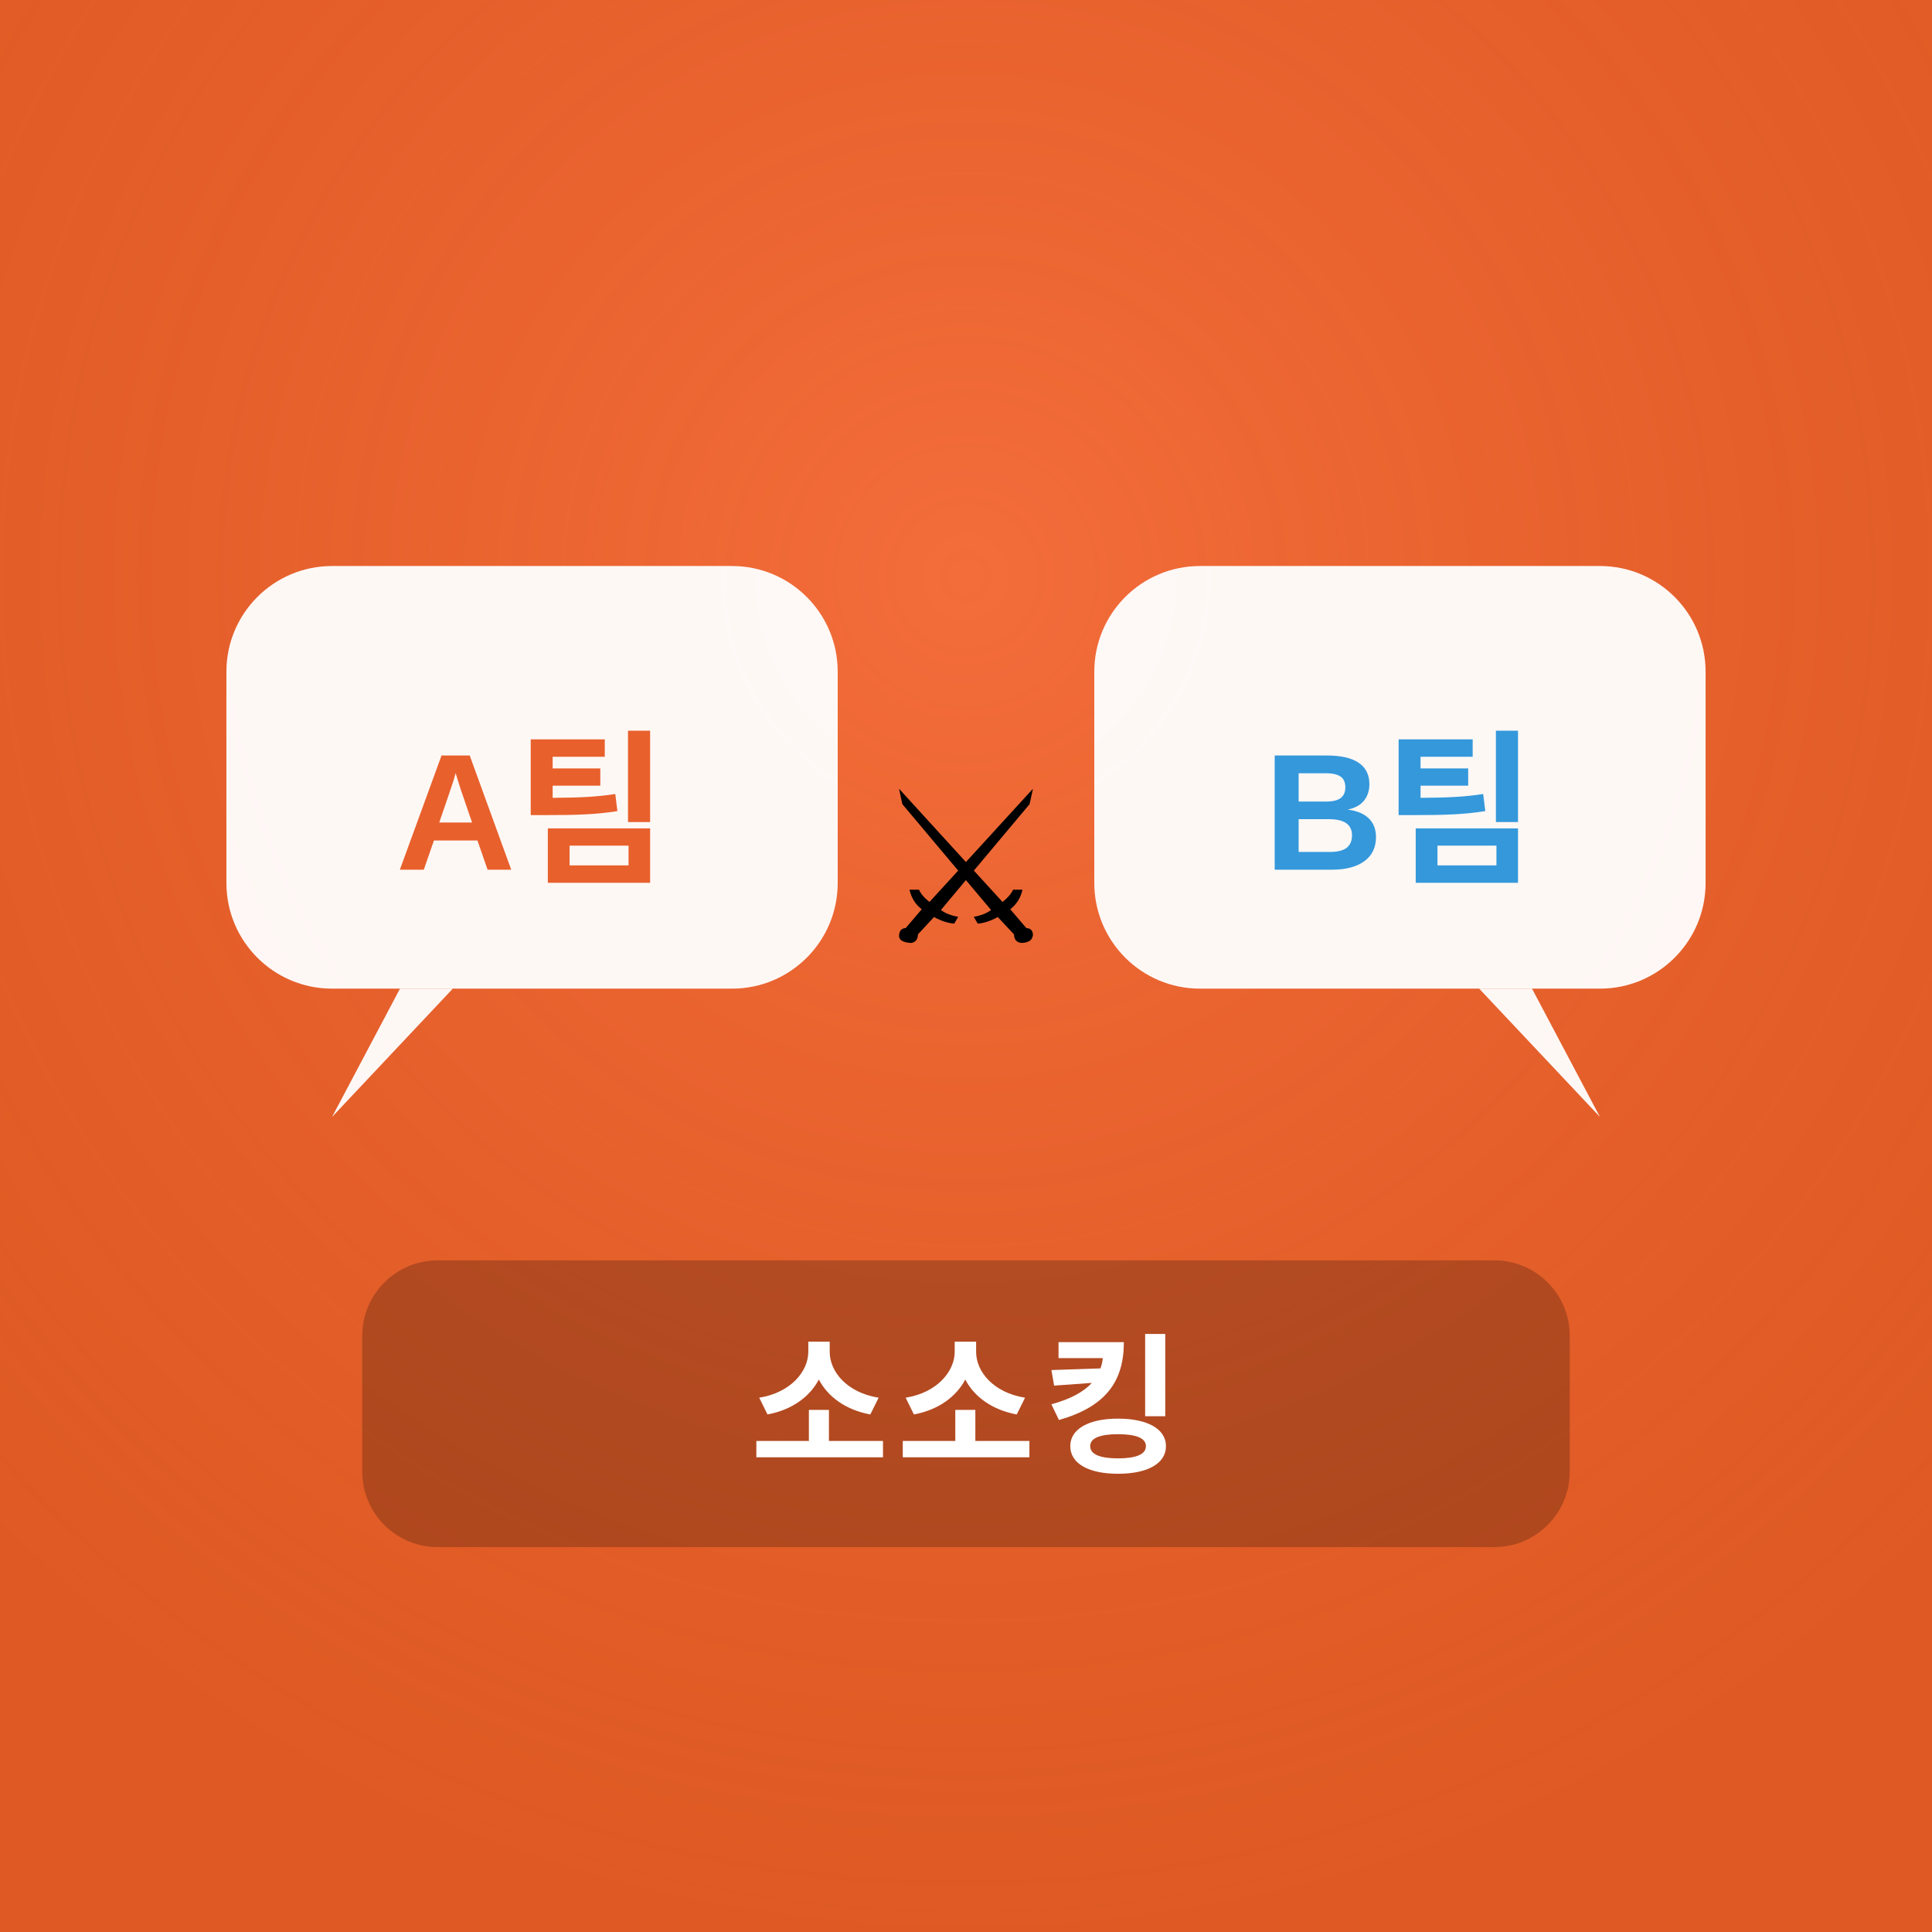
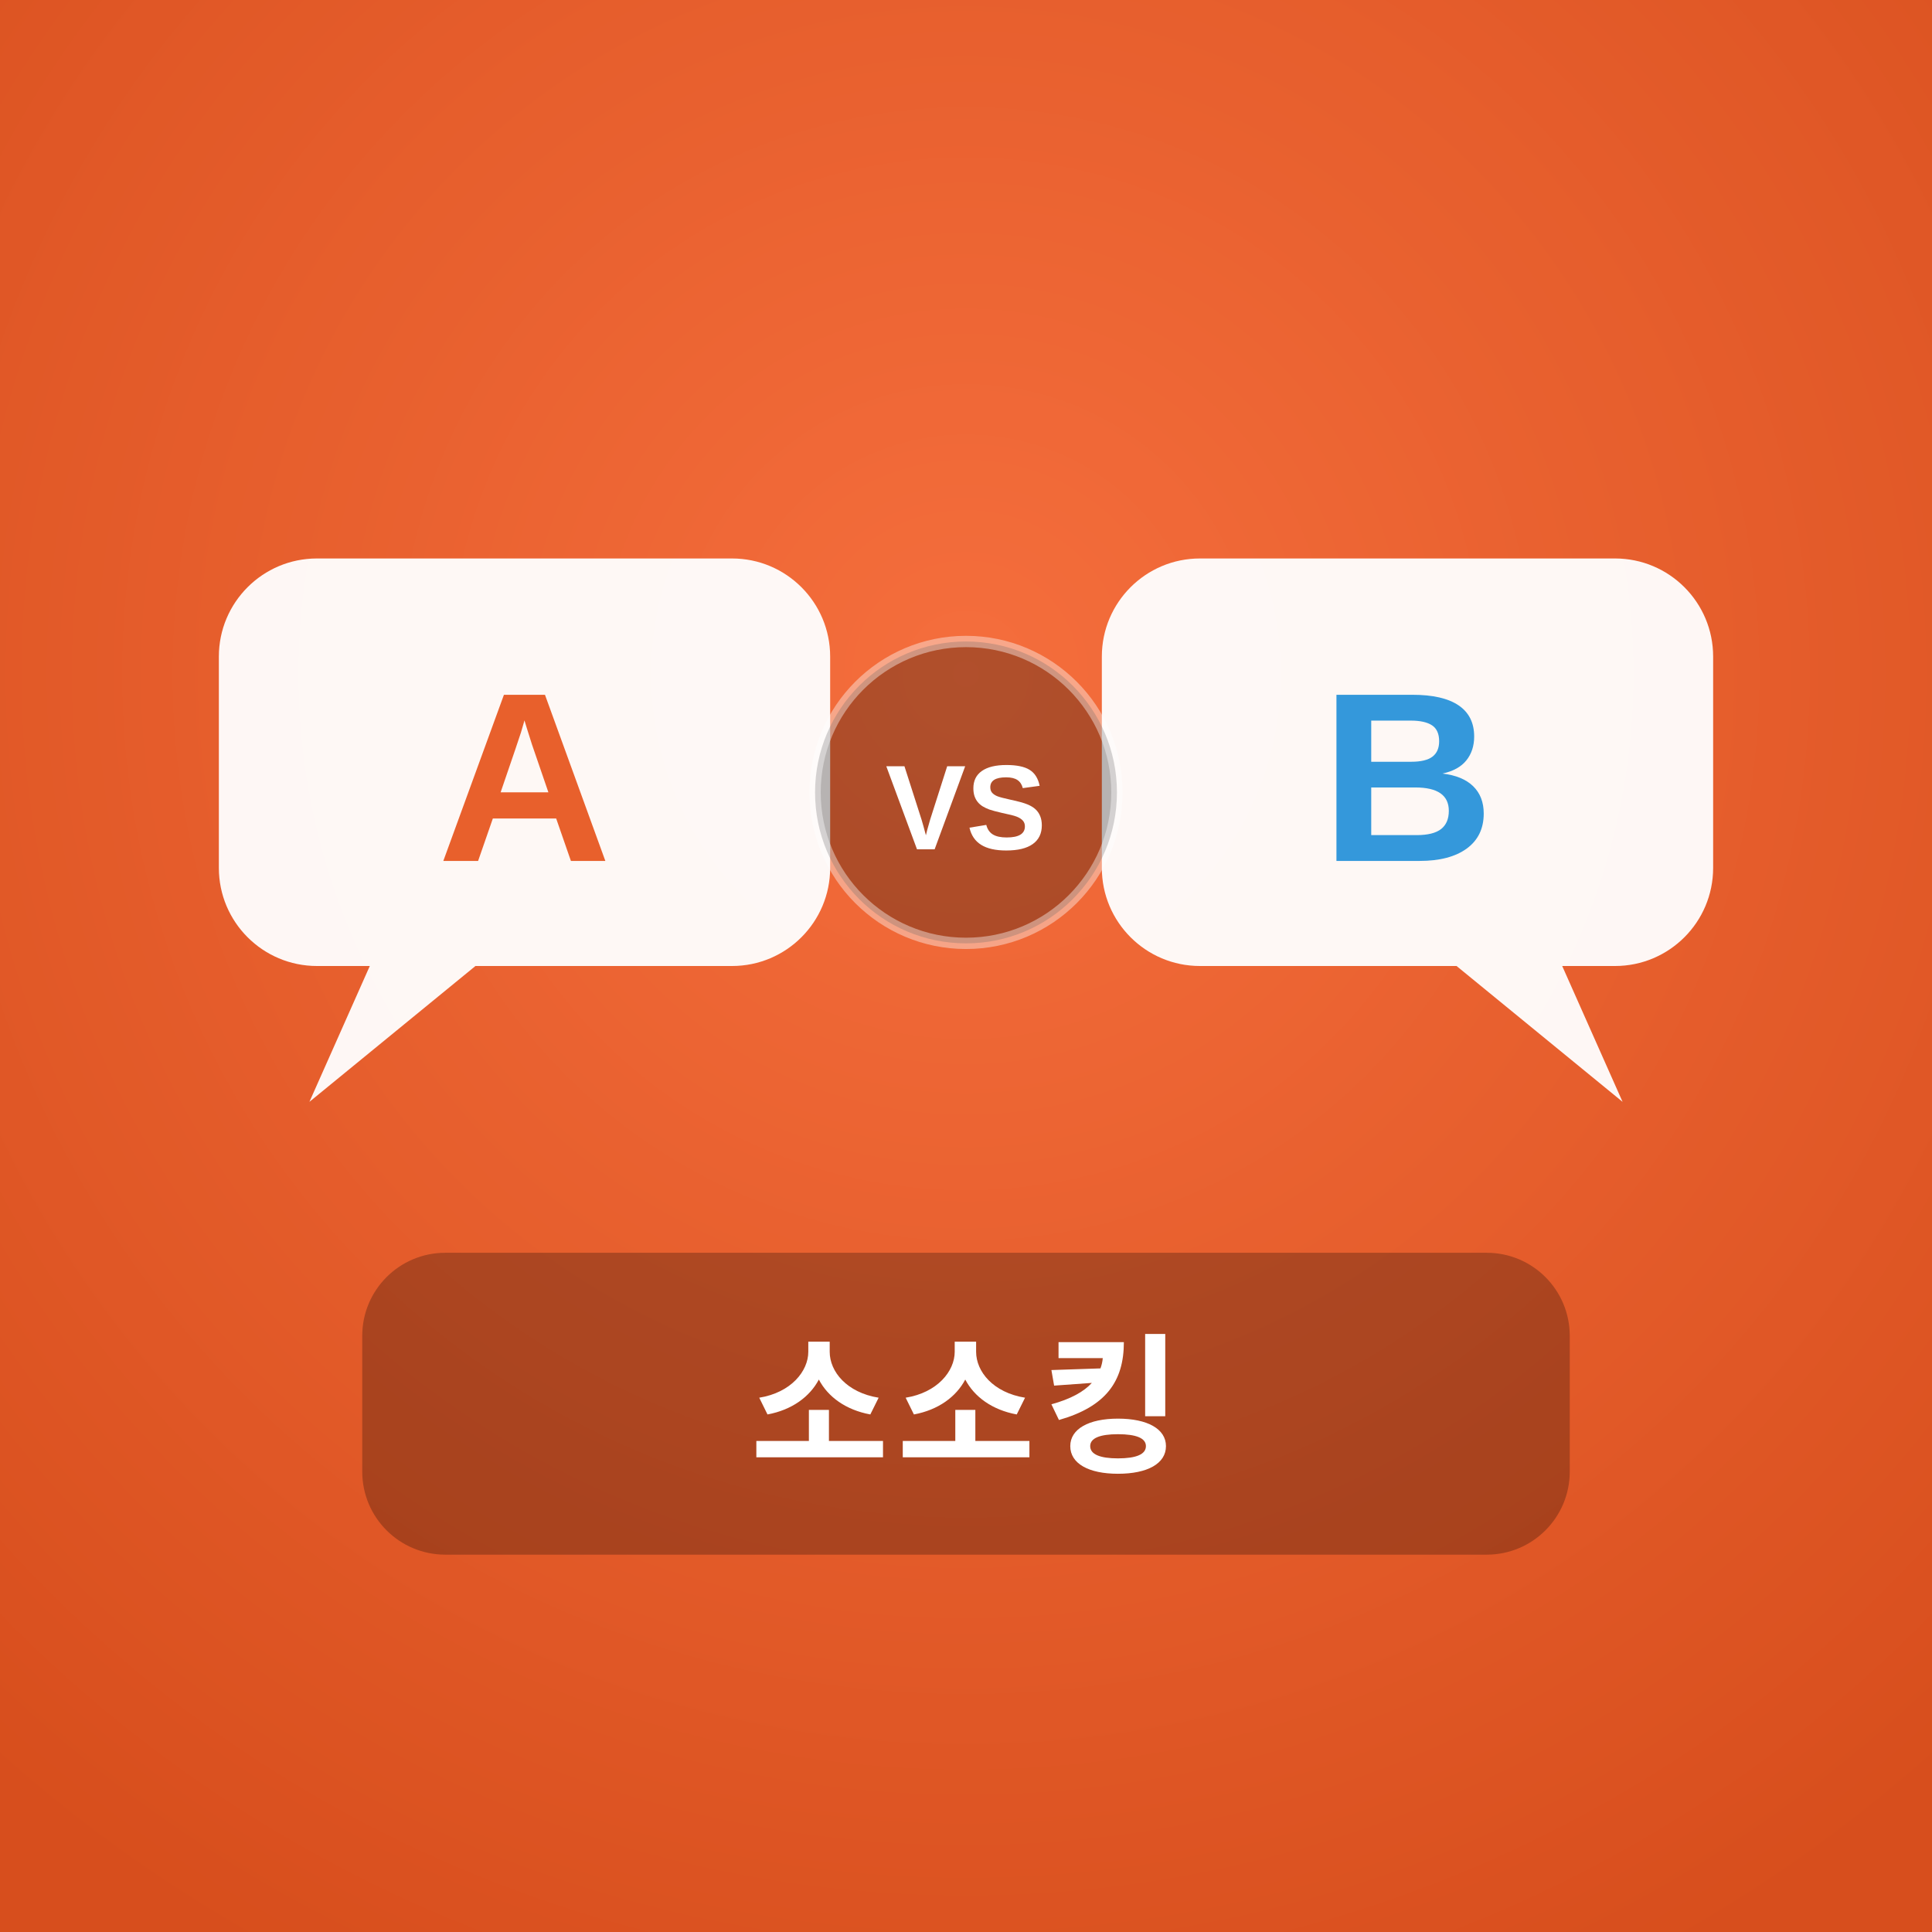
<svg xmlns="http://www.w3.org/2000/svg" viewBox="0 0 512 512" width="512" height="512">
+   <defs>
+     <radialGradient id="bg" cx="50%" cy="35%" r="75%">
+       <stop offset="0%" stop-color="#ff7a4a" />
+       <stop offset="100%" stop-color="#c94010" />
+     </radialGradient>
+   </defs>
  <rect width="512" height="512" fill="#E8602C" />
-   <radialGradient id="g" cx="50%" cy="30%" r="70%">
-     <stop offset="0%" stop-color="#ff7a4a" stop-opacity="0.5" />
-     <stop offset="100%" stop-color="#c94a10" stop-opacity="0.3" />
-   </radialGradient>
-   <rect width="512" height="512" fill="url(#g)" />
-   <rect x="60" y="150" width="162" height="112" rx="28" fill="#fff" opacity="0.95" />
-   <polygon points="106,262 88,296 120,262" fill="#fff" opacity="0.95" />
-   <text x="141" y="218" text-anchor="middle" dominant-baseline="middle" font-size="44" fill="#E8602C" font-family="'Noto Sans KR',Arial,sans-serif" font-weight="900">A팀</text>
-   <rect x="290" y="150" width="162" height="112" rx="28" fill="#fff" opacity="0.95" />
-   <polygon points="406,262 424,296 392,262" fill="#fff" opacity="0.95" />
-   <text x="371" y="218" text-anchor="middle" dominant-baseline="middle" font-size="44" fill="#3498db" font-family="'Noto Sans KR',Arial,sans-serif" font-weight="900">B팀</text>
-   <text x="256" y="234" text-anchor="middle" dominant-baseline="middle" font-size="56" font-family="sans-serif">⚔️</text>
-   <rect x="96" y="334" width="320" height="76" rx="20" fill="rgba(0,0,0,0.22)" />
+   <rect width="512" height="512" fill="url(#bg)" opacity="0.55" />
+   <rect x="58" y="148" width="162" height="108" rx="26" fill="#fff" opacity="0.95" />
+   <polygon points="98,256 82,292 126,256" fill="#fff" opacity="0.95" />
+   <text x="139" y="210" text-anchor="middle" dominant-baseline="middle" font-size="64" fill="#E8602C" font-family="'Arial Black',Arial,sans-serif" font-weight="900">A</text>
+   <rect x="292" y="148" width="162" height="108" rx="26" fill="#fff" opacity="0.95" />
+   <polygon points="414,256 430,292 386,256" fill="#fff" opacity="0.95" />
+   <text x="373" y="210" text-anchor="middle" dominant-baseline="middle" font-size="64" fill="#3498db" font-family="'Arial Black',Arial,sans-serif" font-weight="900">B</text>
+   <circle cx="256" cy="210" r="40" fill="rgba(0,0,0,0.28)" />
+   <circle cx="256" cy="210" r="40" fill="none" stroke="#fff" stroke-width="3" opacity="0.4" />
+   <text x="256" y="216" text-anchor="middle" dominant-baseline="middle" font-size="32" fill="#fff" font-family="'Arial Black',Arial,sans-serif" font-weight="900">VS</text>
+   <rect x="96" y="332" width="320" height="80" rx="22" fill="rgba(0,0,0,0.25)" />
  <text x="256" y="373" text-anchor="middle" dominant-baseline="middle" font-size="40" fill="#fff" font-family="'Noto Sans KR',Arial,sans-serif" font-weight="900" letter-spacing="2">소소킹</text>
</svg>
